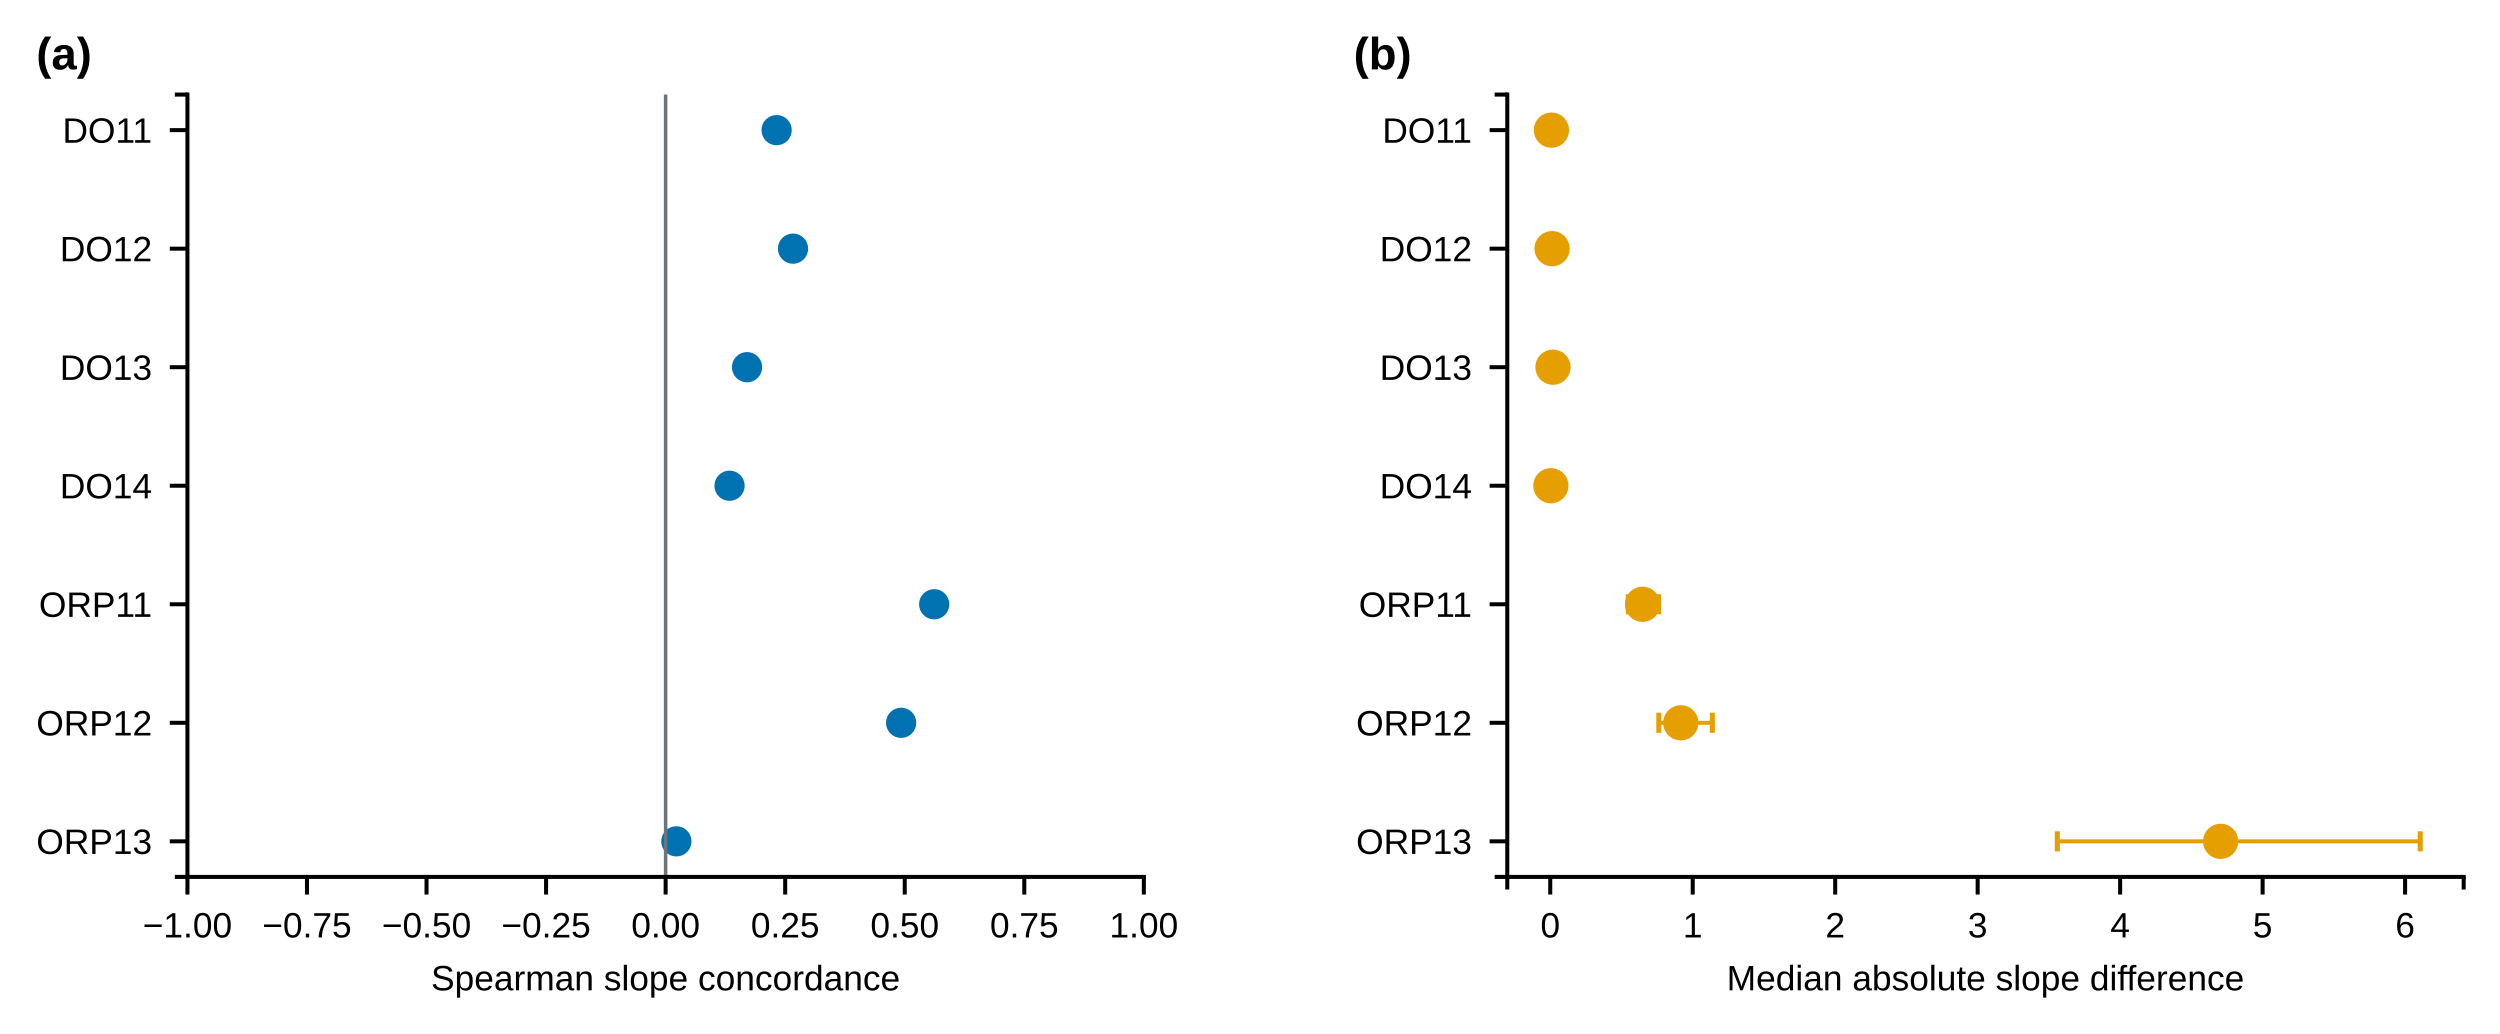
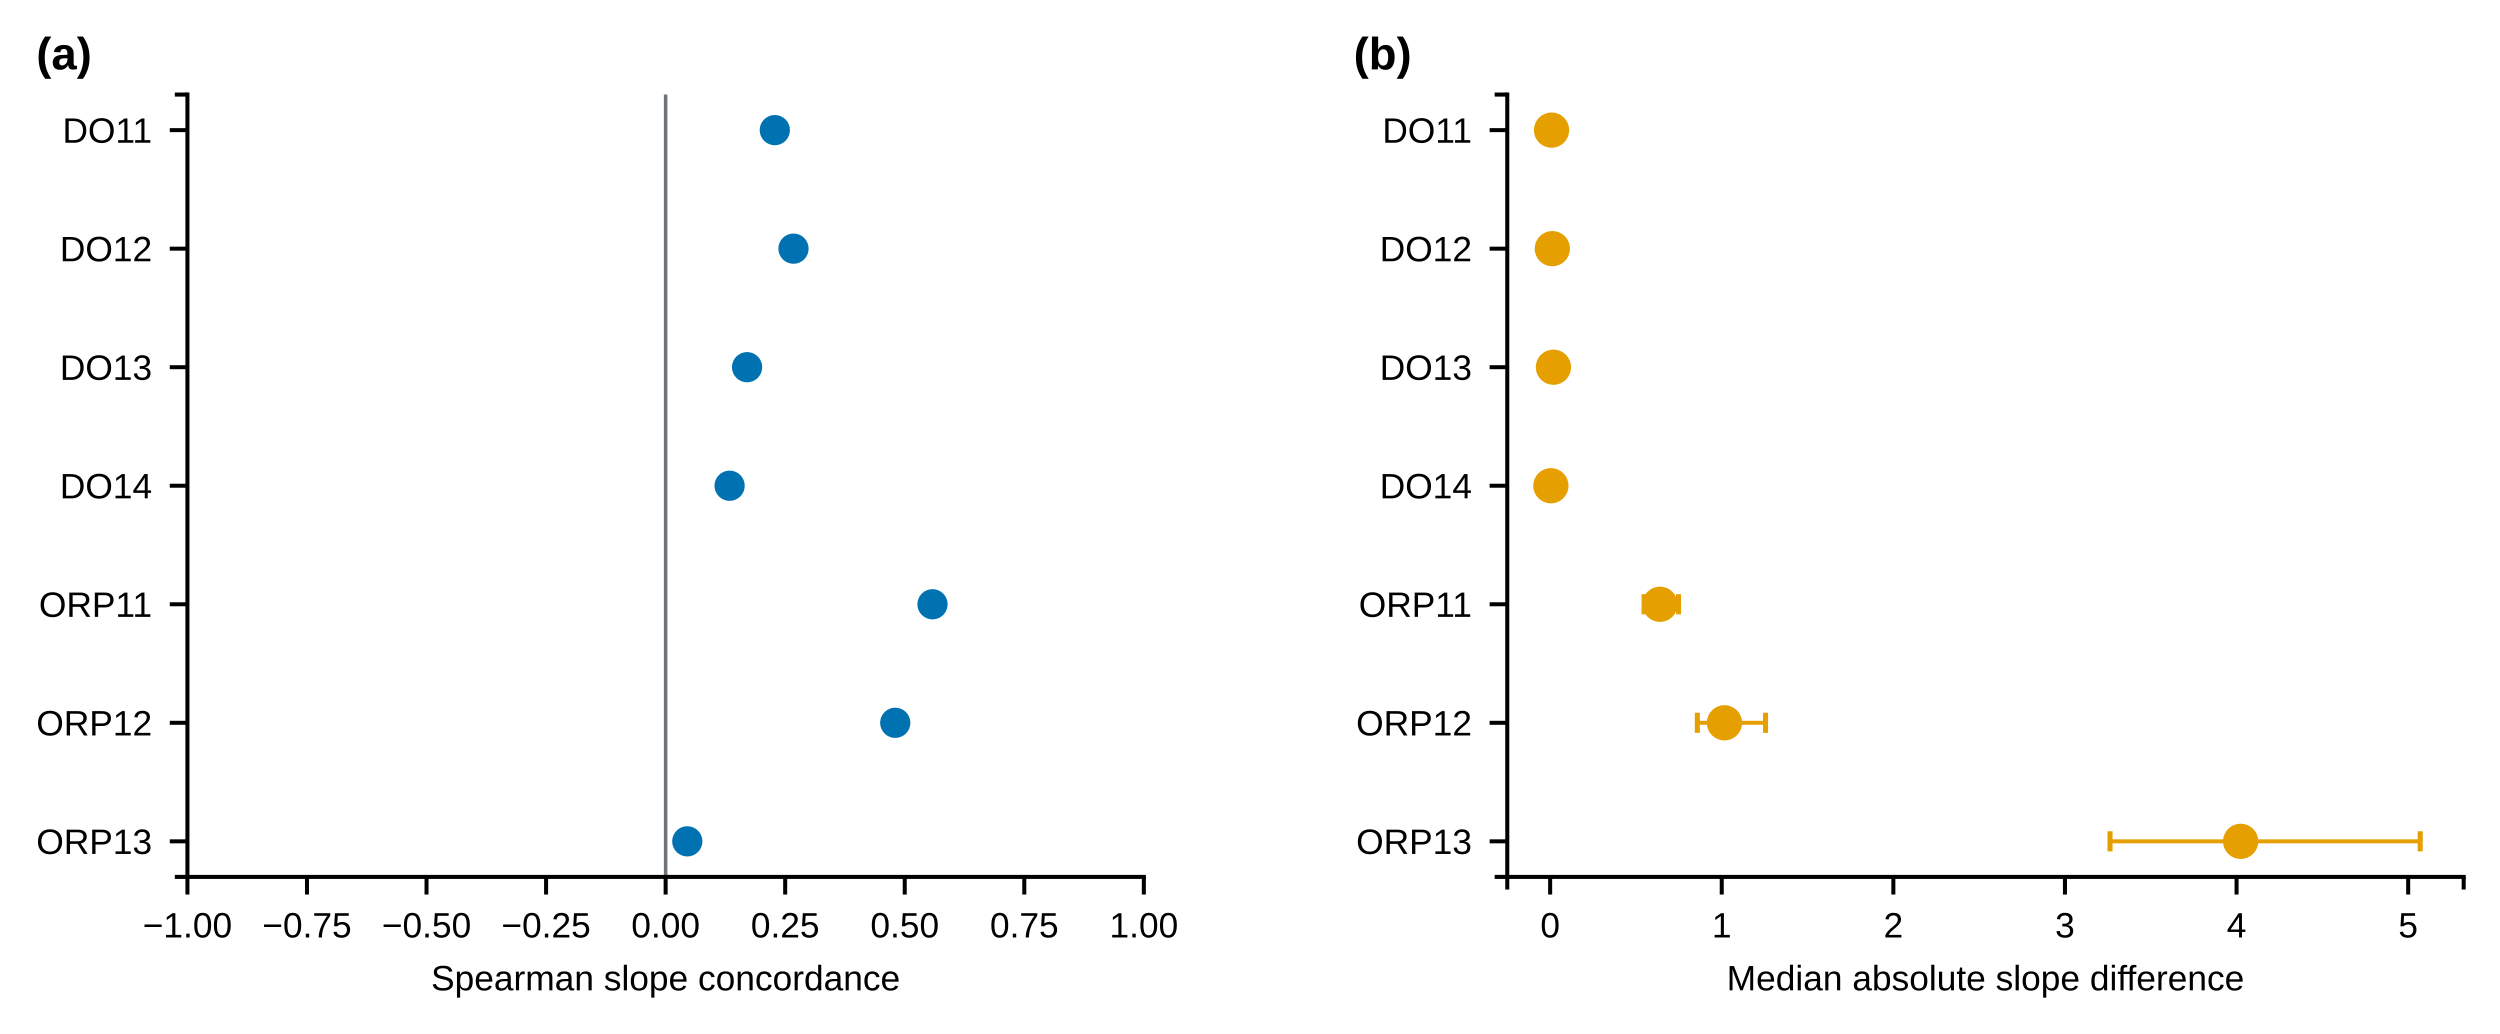
<svg xmlns="http://www.w3.org/2000/svg" xmlns:xlink="http://www.w3.org/1999/xlink" width="495.665pt" height="204.949pt" viewBox="0 0 495.665 204.949" version="1.1">
  <defs>
    <style type="text/css">*{stroke-linejoin: round; stroke-linecap: butt}</style>
  </defs>
  <g id="figure_1">
    <g id="patch_1">
      <path d="M 0 204.949 L 495.665 204.949 L 495.665 -0 L 0 -0 z " style="fill: #ffffff" />
    </g>
    <g id="axes_1">
      <g id="patch_2">
        <path d="M 37.161 173.86 L 226.784 173.86 L 226.784 18.748 L 37.161 18.748 z " style="fill: #ffffff" />
      </g>
      <g id="PathCollection_1">
        <defs>
-           <path id="m54a190e316" d="M 0 2.5 C 0.663 2.5 1.299 2.237 1.768 1.768 C 2.237 1.299 2.5 0.663 2.5 0 C 2.5 -0.663 2.237 -1.299 1.768 -1.768 C 1.299 -2.237 0.663 -2.5 0 -2.5 C -0.663 -2.5 -1.299 -2.237 -1.768 -1.768 C -2.237 -1.299 -2.5 -0.663 -2.5 0 C -2.5 0.663 -2.237 1.299 -1.768 1.768 C -1.299 2.237 -0.663 2.5 0 2.5 z " style="stroke: #0072b2" />
+           <path id="m6b01f02d37" d="M 0 2.5 C 0.663 2.5 1.299 2.237 1.768 1.768 C 2.237 1.299 2.5 0.663 2.5 0 C 2.5 -0.663 2.237 -1.299 1.768 -1.768 C 1.299 -2.237 0.663 -2.5 0 -2.5 C -0.663 -2.5 -1.299 -2.237 -1.768 -1.768 C -2.237 -1.299 -2.5 -0.663 -2.5 0 C -2.5 0.663 -2.237 1.299 -1.768 1.768 C -1.299 2.237 -0.663 2.5 0 2.5 z " style="stroke: #0072b2" />
        </defs>
-         <g clip-path="url(#p8b8aab1579)">
-           <use xlink:href="#m54a190e316" x="153.975" y="25.799" style="fill: #0072b2; stroke: #0072b2" />
-           <use xlink:href="#m54a190e316" x="157.23" y="49.3" style="fill: #0072b2; stroke: #0072b2" />
-           <use xlink:href="#m54a190e316" x="148.113" y="72.802" style="fill: #0072b2; stroke: #0072b2" />
-           <use xlink:href="#m54a190e316" x="144.642" y="96.304" style="fill: #0072b2; stroke: #0072b2" />
-           <use xlink:href="#m54a190e316" x="185.216" y="119.806" style="fill: #0072b2; stroke: #0072b2" />
-           <use xlink:href="#m54a190e316" x="178.665" y="143.308" style="fill: #0072b2; stroke: #0072b2" />
-           <use xlink:href="#m54a190e316" x="134.097" y="166.809" style="fill: #0072b2; stroke: #0072b2" />
+         <g clip-path="url(#p60866bb9e9)">
+           <use xlink:href="#m6b01f02d37" x="153.617" y="25.799" style="fill: #0072b2; stroke: #0072b2" />
+           <use xlink:href="#m6b01f02d37" x="157.323" y="49.3" style="fill: #0072b2; stroke: #0072b2" />
+           <use xlink:href="#m6b01f02d37" x="148.121" y="72.802" style="fill: #0072b2; stroke: #0072b2" />
+           <use xlink:href="#m6b01f02d37" x="144.656" y="96.304" style="fill: #0072b2; stroke: #0072b2" />
+           <use xlink:href="#m6b01f02d37" x="184.885" y="119.806" style="fill: #0072b2; stroke: #0072b2" />
+           <use xlink:href="#m6b01f02d37" x="177.497" y="143.308" style="fill: #0072b2; stroke: #0072b2" />
+           <use xlink:href="#m6b01f02d37" x="136.267" y="166.809" style="fill: #0072b2; stroke: #0072b2" />
        </g>
      </g>
      <g id="matplotlib.axis_1">
        <g id="xtick_1">
          <g id="line2d_1">
            <defs>
-               <path id="m00bdb2aecc" d="M 0 0 L 0 3.5 " style="stroke: #000000; stroke-width: 0.8" />
+               <path id="m5c97ee9614" d="M 0 0 L 0 3.5 " style="stroke: #000000; stroke-width: 0.8" />
            </defs>
            <g>
-               <use xlink:href="#m00bdb2aecc" x="37.161" y="173.86" style="stroke: #000000; stroke-width: 0.8" />
+               <use xlink:href="#m5c97ee9614" x="37.161" y="173.86" style="stroke: #000000; stroke-width: 0.8" />
            </g>
          </g>
          <g id="text_1">
            <text style="font-size: 7px; font-family: 'Arial'; text-anchor: middle" x="37.161" y="185.87" transform="rotate(-0 37.16063 185.8705)">−1.00</text>
          </g>
        </g>
        <g id="xtick_2">
          <g id="line2d_2">
            <g>
-               <use xlink:href="#m00bdb2aecc" x="60.864" y="173.86" style="stroke: #000000; stroke-width: 0.8" />
+               <use xlink:href="#m5c97ee9614" x="60.864" y="173.86" style="stroke: #000000; stroke-width: 0.8" />
            </g>
          </g>
          <g id="text_2">
            <text style="font-size: 7px; font-family: 'Arial'; text-anchor: middle" x="60.864" y="185.87" transform="rotate(-0 60.86357 185.8705)">−0.75</text>
          </g>
        </g>
        <g id="xtick_3">
          <g id="line2d_3">
            <g>
-               <use xlink:href="#m00bdb2aecc" x="84.567" y="173.86" style="stroke: #000000; stroke-width: 0.8" />
+               <use xlink:href="#m5c97ee9614" x="84.567" y="173.86" style="stroke: #000000; stroke-width: 0.8" />
            </g>
          </g>
          <g id="text_3">
            <text style="font-size: 7px; font-family: 'Arial'; text-anchor: middle" x="84.567" y="185.87" transform="rotate(-0 84.56651 185.8705)">−0.50</text>
          </g>
        </g>
        <g id="xtick_4">
          <g id="line2d_4">
            <g>
-               <use xlink:href="#m00bdb2aecc" x="108.269" y="173.86" style="stroke: #000000; stroke-width: 0.8" />
+               <use xlink:href="#m5c97ee9614" x="108.269" y="173.86" style="stroke: #000000; stroke-width: 0.8" />
            </g>
          </g>
          <g id="text_4">
            <text style="font-size: 7px; font-family: 'Arial'; text-anchor: middle" x="108.269" y="185.87" transform="rotate(-0 108.2694 185.8705)">−0.25</text>
          </g>
        </g>
        <g id="xtick_5">
          <g id="line2d_5">
            <g>
-               <use xlink:href="#m00bdb2aecc" x="131.972" y="173.86" style="stroke: #000000; stroke-width: 0.8" />
+               <use xlink:href="#m5c97ee9614" x="131.972" y="173.86" style="stroke: #000000; stroke-width: 0.8" />
            </g>
          </g>
          <g id="text_5">
            <text style="font-size: 7px; font-family: 'Arial'; text-anchor: middle" x="131.972" y="185.87" transform="rotate(-0 131.9724 185.8705)">0.00</text>
          </g>
        </g>
        <g id="xtick_6">
          <g id="line2d_6">
            <g>
-               <use xlink:href="#m00bdb2aecc" x="155.675" y="173.86" style="stroke: #000000; stroke-width: 0.8" />
+               <use xlink:href="#m5c97ee9614" x="155.675" y="173.86" style="stroke: #000000; stroke-width: 0.8" />
            </g>
          </g>
          <g id="text_6">
            <text style="font-size: 7px; font-family: 'Arial'; text-anchor: middle" x="155.675" y="185.87" transform="rotate(-0 155.6753 185.8705)">0.25</text>
          </g>
        </g>
        <g id="xtick_7">
          <g id="line2d_7">
            <g>
-               <use xlink:href="#m00bdb2aecc" x="179.378" y="173.86" style="stroke: #000000; stroke-width: 0.8" />
+               <use xlink:href="#m5c97ee9614" x="179.378" y="173.86" style="stroke: #000000; stroke-width: 0.8" />
            </g>
          </g>
          <g id="text_7">
            <text style="font-size: 7px; font-family: 'Arial'; text-anchor: middle" x="179.378" y="185.87" transform="rotate(-0 179.3783 185.8705)">0.50</text>
          </g>
        </g>
        <g id="xtick_8">
          <g id="line2d_8">
            <g>
-               <use xlink:href="#m00bdb2aecc" x="203.081" y="173.86" style="stroke: #000000; stroke-width: 0.8" />
+               <use xlink:href="#m5c97ee9614" x="203.081" y="173.86" style="stroke: #000000; stroke-width: 0.8" />
            </g>
          </g>
          <g id="text_8">
            <text style="font-size: 7px; font-family: 'Arial'; text-anchor: middle" x="203.081" y="185.87" transform="rotate(-0 203.0812 185.8705)">0.75</text>
          </g>
        </g>
        <g id="xtick_9">
          <g id="line2d_9">
            <g>
-               <use xlink:href="#m00bdb2aecc" x="226.784" y="173.86" style="stroke: #000000; stroke-width: 0.8" />
+               <use xlink:href="#m5c97ee9614" x="226.784" y="173.86" style="stroke: #000000; stroke-width: 0.8" />
            </g>
          </g>
          <g id="text_9">
            <text style="font-size: 7px; font-family: 'Arial'; text-anchor: middle" x="226.784" y="185.87" transform="rotate(-0 226.7841 185.8705)">1.00</text>
          </g>
        </g>
        <g id="text_10">
          <text style="font-size: 7px; font-family: 'Arial'; text-anchor: middle" x="131.972" y="196.357" transform="rotate(-0 131.9724 196.3575)">Spearman slope concordance</text>
        </g>
      </g>
      <g id="matplotlib.axis_2">
        <g id="ytick_1">
          <g id="line2d_10">
            <defs>
-               <path id="mfadc9b90f0" d="M 0 0 L -3.5 0 " style="stroke: #000000; stroke-width: 0.8" />
+               <path id="maf37166e35" d="M 0 0 L -3.5 0 " style="stroke: #000000; stroke-width: 0.8" />
            </defs>
            <g>
-               <use xlink:href="#mfadc9b90f0" x="37.161" y="25.799" style="stroke: #000000; stroke-width: 0.8" />
+               <use xlink:href="#maf37166e35" x="37.161" y="25.799" style="stroke: #000000; stroke-width: 0.8" />
            </g>
          </g>
          <g id="text_11">
            <text style="font-size: 7px; font-family: 'Arial'; text-anchor: end" x="30.161" y="28.304" transform="rotate(-0 30.16063 28.30394)">DO11</text>
          </g>
        </g>
        <g id="ytick_2">
          <g id="line2d_11">
            <g>
-               <use xlink:href="#mfadc9b90f0" x="37.161" y="49.3" style="stroke: #000000; stroke-width: 0.8" />
+               <use xlink:href="#maf37166e35" x="37.161" y="49.3" style="stroke: #000000; stroke-width: 0.8" />
            </g>
          </g>
          <g id="text_12">
            <text style="font-size: 7px; font-family: 'Arial'; text-anchor: end" x="30.161" y="51.806" transform="rotate(-0 30.16063 51.80573)">DO12</text>
          </g>
        </g>
        <g id="ytick_3">
          <g id="line2d_12">
            <g>
-               <use xlink:href="#mfadc9b90f0" x="37.161" y="72.802" style="stroke: #000000; stroke-width: 0.8" />
+               <use xlink:href="#maf37166e35" x="37.161" y="72.802" style="stroke: #000000; stroke-width: 0.8" />
            </g>
          </g>
          <g id="text_13">
            <text style="font-size: 7px; font-family: 'Arial'; text-anchor: end" x="30.161" y="75.308" transform="rotate(-0 30.16063 75.30752)">DO13</text>
          </g>
        </g>
        <g id="ytick_4">
          <g id="line2d_13">
            <g>
-               <use xlink:href="#mfadc9b90f0" x="37.161" y="96.304" style="stroke: #000000; stroke-width: 0.8" />
+               <use xlink:href="#maf37166e35" x="37.161" y="96.304" style="stroke: #000000; stroke-width: 0.8" />
            </g>
          </g>
          <g id="text_14">
            <text style="font-size: 7px; font-family: 'Arial'; text-anchor: end" x="30.161" y="98.809" transform="rotate(-0 30.16063 98.80931)">DO14</text>
          </g>
        </g>
        <g id="ytick_5">
          <g id="line2d_14">
            <g>
-               <use xlink:href="#mfadc9b90f0" x="37.161" y="119.806" style="stroke: #000000; stroke-width: 0.8" />
+               <use xlink:href="#maf37166e35" x="37.161" y="119.806" style="stroke: #000000; stroke-width: 0.8" />
            </g>
          </g>
          <g id="text_15">
            <text style="font-size: 7px; font-family: 'Arial'; text-anchor: end" x="30.161" y="122.311" transform="rotate(-0 30.16063 122.3111)">ORP11</text>
          </g>
        </g>
        <g id="ytick_6">
          <g id="line2d_15">
            <g>
-               <use xlink:href="#mfadc9b90f0" x="37.161" y="143.308" style="stroke: #000000; stroke-width: 0.8" />
+               <use xlink:href="#maf37166e35" x="37.161" y="143.308" style="stroke: #000000; stroke-width: 0.8" />
            </g>
          </g>
          <g id="text_16">
            <text style="font-size: 7px; font-family: 'Arial'; text-anchor: end" x="30.161" y="145.813" transform="rotate(-0 30.16063 145.8129)">ORP12</text>
          </g>
        </g>
        <g id="ytick_7">
          <g id="line2d_16">
            <g>
-               <use xlink:href="#mfadc9b90f0" x="37.161" y="166.809" style="stroke: #000000; stroke-width: 0.8" />
+               <use xlink:href="#maf37166e35" x="37.161" y="166.809" style="stroke: #000000; stroke-width: 0.8" />
            </g>
          </g>
          <g id="text_17">
            <text style="font-size: 7px; font-family: 'Arial'; text-anchor: end" x="30.161" y="169.315" transform="rotate(-0 30.16063 169.3147)">ORP13</text>
          </g>
        </g>
        <g id="ytick_8">
          <g id="line2d_17">
            <defs>
-               <path id="m8f2e466360" d="M 0 0 L -2.5 0 " style="stroke: #000000; stroke-width: 0.8" />
+               <path id="m362f599975" d="M 0 0 L -2.5 0 " style="stroke: #000000; stroke-width: 0.8" />
            </defs>
            <g>
-               <use xlink:href="#m8f2e466360" x="37.161" y="18.748" style="stroke: #000000; stroke-width: 0.8" />
+               <use xlink:href="#m362f599975" x="37.161" y="18.748" style="stroke: #000000; stroke-width: 0.8" />
            </g>
          </g>
        </g>
        <g id="ytick_9">
          <g id="line2d_18">
            <g>
-               <use xlink:href="#m8f2e466360" x="37.161" y="173.86" style="stroke: #000000; stroke-width: 0.8" />
+               <use xlink:href="#m362f599975" x="37.161" y="173.86" style="stroke: #000000; stroke-width: 0.8" />
            </g>
          </g>
        </g>
      </g>
      <g id="line2d_19">
-         <path d="M 131.972 173.86 L 131.972 18.748 " clip-path="url(#p8b8aab1579)" style="fill: none; stroke: #6e7478; stroke-width: 0.7; stroke-linecap: square" />
+         <path d="M 131.972 173.86 L 131.972 18.748 " clip-path="url(#p60866bb9e9)" style="fill: none; stroke: #6e7478; stroke-width: 0.7; stroke-linecap: square" />
      </g>
      <g id="patch_3">
        <path d="M 37.161 173.86 L 37.161 18.748 " style="fill: none; stroke: #000000; stroke-width: 0.8; stroke-linejoin: miter; stroke-linecap: square" />
      </g>
      <g id="patch_4">
        <path d="M 37.161 173.86 L 226.784 173.86 " style="fill: none; stroke: #000000; stroke-width: 0.8; stroke-linejoin: miter; stroke-linecap: square" />
      </g>
      <g id="text_18">
        <g id="patch_5">
          <path d="M 7.11 15.736 L 18.288 15.736 L 18.288 7.11 L 7.11 7.11 z " style="fill: #ffffff; opacity: 0.88" />
        </g>
        <text style="font-weight: 700; font-size: 9px; font-family: 'Arial'; text-anchor: end" x="18.198" y="13.752" transform="rotate(-0 18.19828 13.75172)">(a)</text>
      </g>
    </g>
    <g id="axes_2">
      <g id="patch_6">
        <path d="M 298.841 173.86 L 488.465 173.86 L 488.465 18.748 L 298.841 18.748 z " style="fill: #ffffff" />
      </g>
      <g id="matplotlib.axis_3">
        <g id="xtick_10">
          <g id="line2d_20">
            <g>
-               <use xlink:href="#m00bdb2aecc" x="307.361" y="173.86" style="stroke: #000000; stroke-width: 0.8" />
+               <use xlink:href="#m5c97ee9614" x="307.341" y="173.86" style="stroke: #000000; stroke-width: 0.8" />
            </g>
          </g>
          <g id="text_19">
-             <text style="font-size: 7px; font-family: 'Arial'; text-anchor: middle" x="307.361" y="185.87" transform="rotate(-0 307.3609 185.8705)">0</text>
+             <text style="font-size: 7px; font-family: 'Arial'; text-anchor: middle" x="307.341" y="185.87" transform="rotate(-0 307.3406 185.8705)">0</text>
          </g>
        </g>
        <g id="xtick_11">
          <g id="line2d_21">
            <g>
-               <use xlink:href="#m00bdb2aecc" x="335.609" y="173.86" style="stroke: #000000; stroke-width: 0.8" />
+               <use xlink:href="#m5c97ee9614" x="341.364" y="173.86" style="stroke: #000000; stroke-width: 0.8" />
            </g>
          </g>
          <g id="text_20">
-             <text style="font-size: 7px; font-family: 'Arial'; text-anchor: middle" x="335.609" y="185.87" transform="rotate(-0 335.6087 185.8705)">1</text>
+             <text style="font-size: 7px; font-family: 'Arial'; text-anchor: middle" x="341.364" y="185.87" transform="rotate(-0 341.3643 185.8705)">1</text>
          </g>
        </g>
        <g id="xtick_12">
          <g id="line2d_22">
            <g>
-               <use xlink:href="#m00bdb2aecc" x="363.857" y="173.86" style="stroke: #000000; stroke-width: 0.8" />
+               <use xlink:href="#m5c97ee9614" x="375.388" y="173.86" style="stroke: #000000; stroke-width: 0.8" />
            </g>
          </g>
          <g id="text_21">
-             <text style="font-size: 7px; font-family: 'Arial'; text-anchor: middle" x="363.857" y="185.87" transform="rotate(-0 363.8566 185.8705)">2</text>
+             <text style="font-size: 7px; font-family: 'Arial'; text-anchor: middle" x="375.388" y="185.87" transform="rotate(-0 375.388 185.8705)">2</text>
          </g>
        </g>
        <g id="xtick_13">
          <g id="line2d_23">
            <g>
-               <use xlink:href="#m00bdb2aecc" x="392.104" y="173.86" style="stroke: #000000; stroke-width: 0.8" />
+               <use xlink:href="#m5c97ee9614" x="409.412" y="173.86" style="stroke: #000000; stroke-width: 0.8" />
            </g>
          </g>
          <g id="text_22">
-             <text style="font-size: 7px; font-family: 'Arial'; text-anchor: middle" x="392.104" y="185.87" transform="rotate(-0 392.1045 185.8705)">3</text>
+             <text style="font-size: 7px; font-family: 'Arial'; text-anchor: middle" x="409.412" y="185.87" transform="rotate(-0 409.4117 185.8705)">3</text>
          </g>
        </g>
        <g id="xtick_14">
          <g id="line2d_24">
            <g>
-               <use xlink:href="#m00bdb2aecc" x="420.352" y="173.86" style="stroke: #000000; stroke-width: 0.8" />
+               <use xlink:href="#m5c97ee9614" x="443.435" y="173.86" style="stroke: #000000; stroke-width: 0.8" />
            </g>
          </g>
          <g id="text_23">
-             <text style="font-size: 7px; font-family: 'Arial'; text-anchor: middle" x="420.352" y="185.87" transform="rotate(-0 420.3523 185.8705)">4</text>
+             <text style="font-size: 7px; font-family: 'Arial'; text-anchor: middle" x="443.435" y="185.87" transform="rotate(-0 443.4354 185.8705)">4</text>
          </g>
        </g>
        <g id="xtick_15">
          <g id="line2d_25">
            <g>
-               <use xlink:href="#m00bdb2aecc" x="448.6" y="173.86" style="stroke: #000000; stroke-width: 0.8" />
+               <use xlink:href="#m5c97ee9614" x="477.459" y="173.86" style="stroke: #000000; stroke-width: 0.8" />
            </g>
          </g>
          <g id="text_24">
-             <text style="font-size: 7px; font-family: 'Arial'; text-anchor: middle" x="448.6" y="185.87" transform="rotate(-0 448.6002 185.8705)">5</text>
+             <text style="font-size: 7px; font-family: 'Arial'; text-anchor: middle" x="477.459" y="185.87" transform="rotate(-0 477.4591 185.8705)">5</text>
          </g>
        </g>
        <g id="xtick_16">
          <g id="line2d_26">
-             <g>
-               <use xlink:href="#m00bdb2aecc" x="476.848" y="173.86" style="stroke: #000000; stroke-width: 0.8" />
-             </g>
-           </g>
-           <g id="text_25">
-             <text style="font-size: 7px; font-family: 'Arial'; text-anchor: middle" x="476.848" y="185.87" transform="rotate(-0 476.8481 185.8705)">6</text>
+             <defs>
+               <path id="m9713a3ea0a" d="M 0 0 L 0 2.5 " style="stroke: #000000; stroke-width: 0.8" />
+             </defs>
+             <g>
+               <use xlink:href="#m9713a3ea0a" x="298.841" y="173.86" style="stroke: #000000; stroke-width: 0.8" />
+             </g>
          </g>
        </g>
        <g id="xtick_17">
          <g id="line2d_27">
-             <defs>
-               <path id="m6f8dee1da4" d="M 0 0 L 0 2.5 " style="stroke: #000000; stroke-width: 0.8" />
-             </defs>
-             <g>
-               <use xlink:href="#m6f8dee1da4" x="298.841" y="173.86" style="stroke: #000000; stroke-width: 0.8" />
-             </g>
-           </g>
-         </g>
-         <g id="xtick_18">
-           <g id="line2d_28">
-             <g>
-               <use xlink:href="#m6f8dee1da4" x="488.465" y="173.86" style="stroke: #000000; stroke-width: 0.8" />
-             </g>
-           </g>
-         </g>
-         <g id="text_26">
+             <g>
+               <use xlink:href="#m9713a3ea0a" x="488.465" y="173.86" style="stroke: #000000; stroke-width: 0.8" />
+             </g>
+           </g>
+         </g>
+         <g id="text_25">
          <text style="font-size: 7px; font-family: 'Arial'; text-anchor: middle" x="393.653" y="196.357" transform="rotate(-0 393.6528 196.3575)">Median absolute slope difference</text>
        </g>
      </g>
      <g id="matplotlib.axis_4">
        <g id="ytick_10">
+           <g id="line2d_28">
+             <g>
+               <use xlink:href="#maf37166e35" x="298.841" y="25.799" style="stroke: #000000; stroke-width: 0.8" />
+             </g>
+           </g>
+           <g id="text_26">
+             <text style="font-size: 7px; font-family: 'Arial'; text-anchor: end" x="291.841" y="28.304" transform="rotate(-0 291.8411 28.30394)">DO11</text>
+           </g>
+         </g>
+         <g id="ytick_11">
          <g id="line2d_29">
            <g>
-               <use xlink:href="#mfadc9b90f0" x="298.841" y="25.799" style="stroke: #000000; stroke-width: 0.8" />
+               <use xlink:href="#maf37166e35" x="298.841" y="49.3" style="stroke: #000000; stroke-width: 0.8" />
            </g>
          </g>
          <g id="text_27">
-             <text style="font-size: 7px; font-family: 'Arial'; text-anchor: end" x="291.841" y="28.304" transform="rotate(-0 291.8411 28.30394)">DO11</text>
-           </g>
-         </g>
-         <g id="ytick_11">
+             <text style="font-size: 7px; font-family: 'Arial'; text-anchor: end" x="291.841" y="51.806" transform="rotate(-0 291.8411 51.80573)">DO12</text>
+           </g>
+         </g>
+         <g id="ytick_12">
          <g id="line2d_30">
            <g>
-               <use xlink:href="#mfadc9b90f0" x="298.841" y="49.3" style="stroke: #000000; stroke-width: 0.8" />
+               <use xlink:href="#maf37166e35" x="298.841" y="72.802" style="stroke: #000000; stroke-width: 0.8" />
            </g>
          </g>
          <g id="text_28">
-             <text style="font-size: 7px; font-family: 'Arial'; text-anchor: end" x="291.841" y="51.806" transform="rotate(-0 291.8411 51.80573)">DO12</text>
-           </g>
-         </g>
-         <g id="ytick_12">
+             <text style="font-size: 7px; font-family: 'Arial'; text-anchor: end" x="291.841" y="75.308" transform="rotate(-0 291.8411 75.30752)">DO13</text>
+           </g>
+         </g>
+         <g id="ytick_13">
          <g id="line2d_31">
            <g>
-               <use xlink:href="#mfadc9b90f0" x="298.841" y="72.802" style="stroke: #000000; stroke-width: 0.8" />
+               <use xlink:href="#maf37166e35" x="298.841" y="96.304" style="stroke: #000000; stroke-width: 0.8" />
            </g>
          </g>
          <g id="text_29">
-             <text style="font-size: 7px; font-family: 'Arial'; text-anchor: end" x="291.841" y="75.308" transform="rotate(-0 291.8411 75.30752)">DO13</text>
-           </g>
-         </g>
-         <g id="ytick_13">
+             <text style="font-size: 7px; font-family: 'Arial'; text-anchor: end" x="291.841" y="98.809" transform="rotate(-0 291.8411 98.80931)">DO14</text>
+           </g>
+         </g>
+         <g id="ytick_14">
          <g id="line2d_32">
            <g>
-               <use xlink:href="#mfadc9b90f0" x="298.841" y="96.304" style="stroke: #000000; stroke-width: 0.8" />
+               <use xlink:href="#maf37166e35" x="298.841" y="119.806" style="stroke: #000000; stroke-width: 0.8" />
            </g>
          </g>
          <g id="text_30">
-             <text style="font-size: 7px; font-family: 'Arial'; text-anchor: end" x="291.841" y="98.809" transform="rotate(-0 291.8411 98.80931)">DO14</text>
-           </g>
-         </g>
-         <g id="ytick_14">
+             <text style="font-size: 7px; font-family: 'Arial'; text-anchor: end" x="291.841" y="122.311" transform="rotate(-0 291.8411 122.3111)">ORP11</text>
+           </g>
+         </g>
+         <g id="ytick_15">
          <g id="line2d_33">
            <g>
-               <use xlink:href="#mfadc9b90f0" x="298.841" y="119.806" style="stroke: #000000; stroke-width: 0.8" />
+               <use xlink:href="#maf37166e35" x="298.841" y="143.308" style="stroke: #000000; stroke-width: 0.8" />
            </g>
          </g>
          <g id="text_31">
-             <text style="font-size: 7px; font-family: 'Arial'; text-anchor: end" x="291.841" y="122.311" transform="rotate(-0 291.8411 122.3111)">ORP11</text>
-           </g>
-         </g>
-         <g id="ytick_15">
+             <text style="font-size: 7px; font-family: 'Arial'; text-anchor: end" x="291.841" y="145.813" transform="rotate(-0 291.8411 145.8129)">ORP12</text>
+           </g>
+         </g>
+         <g id="ytick_16">
          <g id="line2d_34">
            <g>
-               <use xlink:href="#mfadc9b90f0" x="298.841" y="143.308" style="stroke: #000000; stroke-width: 0.8" />
+               <use xlink:href="#maf37166e35" x="298.841" y="166.809" style="stroke: #000000; stroke-width: 0.8" />
            </g>
          </g>
          <g id="text_32">
-             <text style="font-size: 7px; font-family: 'Arial'; text-anchor: end" x="291.841" y="145.813" transform="rotate(-0 291.8411 145.8129)">ORP12</text>
-           </g>
-         </g>
-         <g id="ytick_16">
+             <text style="font-size: 7px; font-family: 'Arial'; text-anchor: end" x="291.841" y="169.315" transform="rotate(-0 291.8411 169.3147)">ORP13</text>
+           </g>
+         </g>
+         <g id="ytick_17">
          <g id="line2d_35">
            <g>
-               <use xlink:href="#mfadc9b90f0" x="298.841" y="166.809" style="stroke: #000000; stroke-width: 0.8" />
-             </g>
-           </g>
-           <g id="text_33">
-             <text style="font-size: 7px; font-family: 'Arial'; text-anchor: end" x="291.841" y="169.315" transform="rotate(-0 291.8411 169.3147)">ORP13</text>
-           </g>
-         </g>
-         <g id="ytick_17">
+               <use xlink:href="#m362f599975" x="298.841" y="18.748" style="stroke: #000000; stroke-width: 0.8" />
+             </g>
+           </g>
+         </g>
+         <g id="ytick_18">
          <g id="line2d_36">
            <g>
-               <use xlink:href="#m8f2e466360" x="298.841" y="18.748" style="stroke: #000000; stroke-width: 0.8" />
-             </g>
-           </g>
-         </g>
-         <g id="ytick_18">
-           <g id="line2d_37">
-             <g>
-               <use xlink:href="#m8f2e466360" x="298.841" y="173.86" style="stroke: #000000; stroke-width: 0.8" />
+               <use xlink:href="#m362f599975" x="298.841" y="173.86" style="stroke: #000000; stroke-width: 0.8" />
            </g>
          </g>
        </g>
      </g>
      <g id="LineCollection_1">
-         <path d="M 307.558 25.799 L 307.633 25.799 " clip-path="url(#p85e974f270)" style="fill: none; stroke: #e69f00; stroke-width: 0.8" />
-         <path d="M 307.679 49.3 L 307.766 49.3 " clip-path="url(#p85e974f270)" style="fill: none; stroke: #e69f00; stroke-width: 0.8" />
-         <path d="M 307.815 72.802 L 307.993 72.802 " clip-path="url(#p85e974f270)" style="fill: none; stroke: #e69f00; stroke-width: 0.8" />
-         <path d="M 307.46 96.304 L 307.513 96.304 " clip-path="url(#p85e974f270)" style="fill: none; stroke: #e69f00; stroke-width: 0.8" />
-         <path d="M 322.838 119.806 L 328.823 119.806 " clip-path="url(#p85e974f270)" style="fill: none; stroke: #e69f00; stroke-width: 0.8" />
-         <path d="M 328.885 143.308 L 339.496 143.308 " clip-path="url(#p85e974f270)" style="fill: none; stroke: #e69f00; stroke-width: 0.8" />
-         <path d="M 407.901 166.809 L 479.845 166.809 " clip-path="url(#p85e974f270)" style="fill: none; stroke: #e69f00; stroke-width: 0.8" />
+         <path d="M 307.577 25.799 L 307.667 25.799 " clip-path="url(#p44d737865c)" style="fill: none; stroke: #e69f00; stroke-width: 0.8" />
+         <path d="M 307.724 49.3 L 307.828 49.3 " clip-path="url(#p44d737865c)" style="fill: none; stroke: #e69f00; stroke-width: 0.8" />
+         <path d="M 307.887 72.802 L 308.103 72.802 " clip-path="url(#p44d737865c)" style="fill: none; stroke: #e69f00; stroke-width: 0.8" />
+         <path d="M 307.46 96.304 L 307.524 96.304 " clip-path="url(#p44d737865c)" style="fill: none; stroke: #e69f00; stroke-width: 0.8" />
+         <path d="M 325.963 119.806 L 332.792 119.806 " clip-path="url(#p44d737865c)" style="fill: none; stroke: #e69f00; stroke-width: 0.8" />
+         <path d="M 336.525 143.308 L 350.048 143.308 " clip-path="url(#p44d737865c)" style="fill: none; stroke: #e69f00; stroke-width: 0.8" />
+         <path d="M 418.35 166.809 L 479.845 166.809 " clip-path="url(#p44d737865c)" style="fill: none; stroke: #e69f00; stroke-width: 0.8" />
+       </g>
+       <g id="line2d_37">
+         <defs>
+           <path id="m0c4bdf0ddb" d="M 0 2 L 0 -2 " style="stroke: #e69f00" />
+         </defs>
+         <g clip-path="url(#p44d737865c)">
+           <use xlink:href="#m0c4bdf0ddb" x="307.577" y="25.799" style="fill: #e69f00; stroke: #e69f00" />
+           <use xlink:href="#m0c4bdf0ddb" x="307.724" y="49.3" style="fill: #e69f00; stroke: #e69f00" />
+           <use xlink:href="#m0c4bdf0ddb" x="307.887" y="72.802" style="fill: #e69f00; stroke: #e69f00" />
+           <use xlink:href="#m0c4bdf0ddb" x="307.46" y="96.304" style="fill: #e69f00; stroke: #e69f00" />
+           <use xlink:href="#m0c4bdf0ddb" x="325.963" y="119.806" style="fill: #e69f00; stroke: #e69f00" />
+           <use xlink:href="#m0c4bdf0ddb" x="336.525" y="143.308" style="fill: #e69f00; stroke: #e69f00" />
+           <use xlink:href="#m0c4bdf0ddb" x="418.35" y="166.809" style="fill: #e69f00; stroke: #e69f00" />
+         </g>
      </g>
      <g id="line2d_38">
+         <g clip-path="url(#p44d737865c)">
+           <use xlink:href="#m0c4bdf0ddb" x="307.667" y="25.799" style="fill: #e69f00; stroke: #e69f00" />
+           <use xlink:href="#m0c4bdf0ddb" x="307.828" y="49.3" style="fill: #e69f00; stroke: #e69f00" />
+           <use xlink:href="#m0c4bdf0ddb" x="308.103" y="72.802" style="fill: #e69f00; stroke: #e69f00" />
+           <use xlink:href="#m0c4bdf0ddb" x="307.524" y="96.304" style="fill: #e69f00; stroke: #e69f00" />
+           <use xlink:href="#m0c4bdf0ddb" x="332.792" y="119.806" style="fill: #e69f00; stroke: #e69f00" />
+           <use xlink:href="#m0c4bdf0ddb" x="350.048" y="143.308" style="fill: #e69f00; stroke: #e69f00" />
+           <use xlink:href="#m0c4bdf0ddb" x="479.845" y="166.809" style="fill: #e69f00; stroke: #e69f00" />
+         </g>
+       </g>
+       <g id="line2d_39">
        <defs>
-           <path id="m9703fd5a8c" d="M 0 2 L 0 -2 " style="stroke: #e69f00" />
+           <path id="mb9390d778a" d="M 0 3 C 0.796 3 1.559 2.684 2.121 2.121 C 2.684 1.559 3 0.796 3 0 C 3 -0.796 2.684 -1.559 2.121 -2.121 C 1.559 -2.684 0.796 -3 0 -3 C -0.796 -3 -1.559 -2.684 -2.121 -2.121 C -2.684 -1.559 -3 -0.796 -3 0 C -3 0.796 -2.684 1.559 -2.121 2.121 C -1.559 2.684 -0.796 3 0 3 z " style="stroke: #e69f00" />
        </defs>
-         <g clip-path="url(#p85e974f270)">
-           <use xlink:href="#m9703fd5a8c" x="307.558" y="25.799" style="fill: #e69f00; stroke: #e69f00" />
-           <use xlink:href="#m9703fd5a8c" x="307.679" y="49.3" style="fill: #e69f00; stroke: #e69f00" />
-           <use xlink:href="#m9703fd5a8c" x="307.815" y="72.802" style="fill: #e69f00; stroke: #e69f00" />
-           <use xlink:href="#m9703fd5a8c" x="307.46" y="96.304" style="fill: #e69f00; stroke: #e69f00" />
-           <use xlink:href="#m9703fd5a8c" x="322.838" y="119.806" style="fill: #e69f00; stroke: #e69f00" />
-           <use xlink:href="#m9703fd5a8c" x="328.885" y="143.308" style="fill: #e69f00; stroke: #e69f00" />
-           <use xlink:href="#m9703fd5a8c" x="407.901" y="166.809" style="fill: #e69f00; stroke: #e69f00" />
-         </g>
-       </g>
-       <g id="line2d_39">
-         <g clip-path="url(#p85e974f270)">
-           <use xlink:href="#m9703fd5a8c" x="307.633" y="25.799" style="fill: #e69f00; stroke: #e69f00" />
-           <use xlink:href="#m9703fd5a8c" x="307.766" y="49.3" style="fill: #e69f00; stroke: #e69f00" />
-           <use xlink:href="#m9703fd5a8c" x="307.993" y="72.802" style="fill: #e69f00; stroke: #e69f00" />
-           <use xlink:href="#m9703fd5a8c" x="307.513" y="96.304" style="fill: #e69f00; stroke: #e69f00" />
-           <use xlink:href="#m9703fd5a8c" x="328.823" y="119.806" style="fill: #e69f00; stroke: #e69f00" />
-           <use xlink:href="#m9703fd5a8c" x="339.496" y="143.308" style="fill: #e69f00; stroke: #e69f00" />
-           <use xlink:href="#m9703fd5a8c" x="479.845" y="166.809" style="fill: #e69f00; stroke: #e69f00" />
-         </g>
-       </g>
-       <g id="line2d_40">
-         <defs>
-           <path id="m123604a952" d="M 0 3 C 0.796 3 1.559 2.684 2.121 2.121 C 2.684 1.559 3 0.796 3 0 C 3 -0.796 2.684 -1.559 2.121 -2.121 C 1.559 -2.684 0.796 -3 0 -3 C -0.796 -3 -1.559 -2.684 -2.121 -2.121 C -2.684 -1.559 -3 -0.796 -3 0 C -3 0.796 -2.684 1.559 -2.121 2.121 C -1.559 2.684 -0.796 3 0 3 z " style="stroke: #e69f00" />
-         </defs>
-         <g clip-path="url(#p85e974f270)">
-           <use xlink:href="#m123604a952" x="307.592" y="25.799" style="fill: #e69f00; stroke: #e69f00" />
-           <use xlink:href="#m123604a952" x="307.721" y="49.3" style="fill: #e69f00; stroke: #e69f00" />
-           <use xlink:href="#m123604a952" x="307.903" y="72.802" style="fill: #e69f00; stroke: #e69f00" />
-           <use xlink:href="#m123604a952" x="307.483" y="96.304" style="fill: #e69f00; stroke: #e69f00" />
-           <use xlink:href="#m123604a952" x="325.662" y="119.806" style="fill: #e69f00; stroke: #e69f00" />
-           <use xlink:href="#m123604a952" x="333.25" y="143.308" style="fill: #e69f00; stroke: #e69f00" />
-           <use xlink:href="#m123604a952" x="440.278" y="166.809" style="fill: #e69f00; stroke: #e69f00" />
+         <g clip-path="url(#p44d737865c)">
+           <use xlink:href="#mb9390d778a" x="307.619" y="25.799" style="fill: #e69f00; stroke: #e69f00" />
+           <use xlink:href="#mb9390d778a" x="307.774" y="49.3" style="fill: #e69f00; stroke: #e69f00" />
+           <use xlink:href="#mb9390d778a" x="307.994" y="72.802" style="fill: #e69f00; stroke: #e69f00" />
+           <use xlink:href="#mb9390d778a" x="307.488" y="96.304" style="fill: #e69f00; stroke: #e69f00" />
+           <use xlink:href="#mb9390d778a" x="329.115" y="119.806" style="fill: #e69f00; stroke: #e69f00" />
+           <use xlink:href="#mb9390d778a" x="341.902" y="143.308" style="fill: #e69f00; stroke: #e69f00" />
+           <use xlink:href="#mb9390d778a" x="444.243" y="166.809" style="fill: #e69f00; stroke: #e69f00" />
        </g>
      </g>
      <g id="patch_7">
        <path d="M 298.841 173.86 L 298.841 18.748 " style="fill: none; stroke: #000000; stroke-width: 0.8; stroke-linejoin: miter; stroke-linecap: square" />
      </g>
      <g id="patch_8">
        <path d="M 298.841 173.86 L 488.465 173.86 " style="fill: none; stroke: #000000; stroke-width: 0.8; stroke-linejoin: miter; stroke-linecap: square" />
      </g>
-       <g id="text_34">
+       <g id="text_33">
        <g id="patch_9">
          <path d="M 268.298 15.736 L 279.969 15.736 L 279.969 7.11 L 268.298 7.11 z " style="fill: #ffffff; opacity: 0.88" />
        </g>
        <text style="font-weight: 700; font-size: 9px; font-family: 'Arial'; text-anchor: end" x="279.879" y="13.752" transform="rotate(-0 279.8787 13.75172)">(b)</text>
      </g>
    </g>
  </g>
  <defs>
-     <clipPath id="p8b8aab1579">
+     <clipPath id="p60866bb9e9">
      <rect x="37.161" y="18.748" width="189.624" height="155.112" />
    </clipPath>
-     <clipPath id="p85e974f270">
+     <clipPath id="p44d737865c">
      <rect x="298.841" y="18.748" width="189.624" height="155.112" />
    </clipPath>
  </defs>
</svg>
